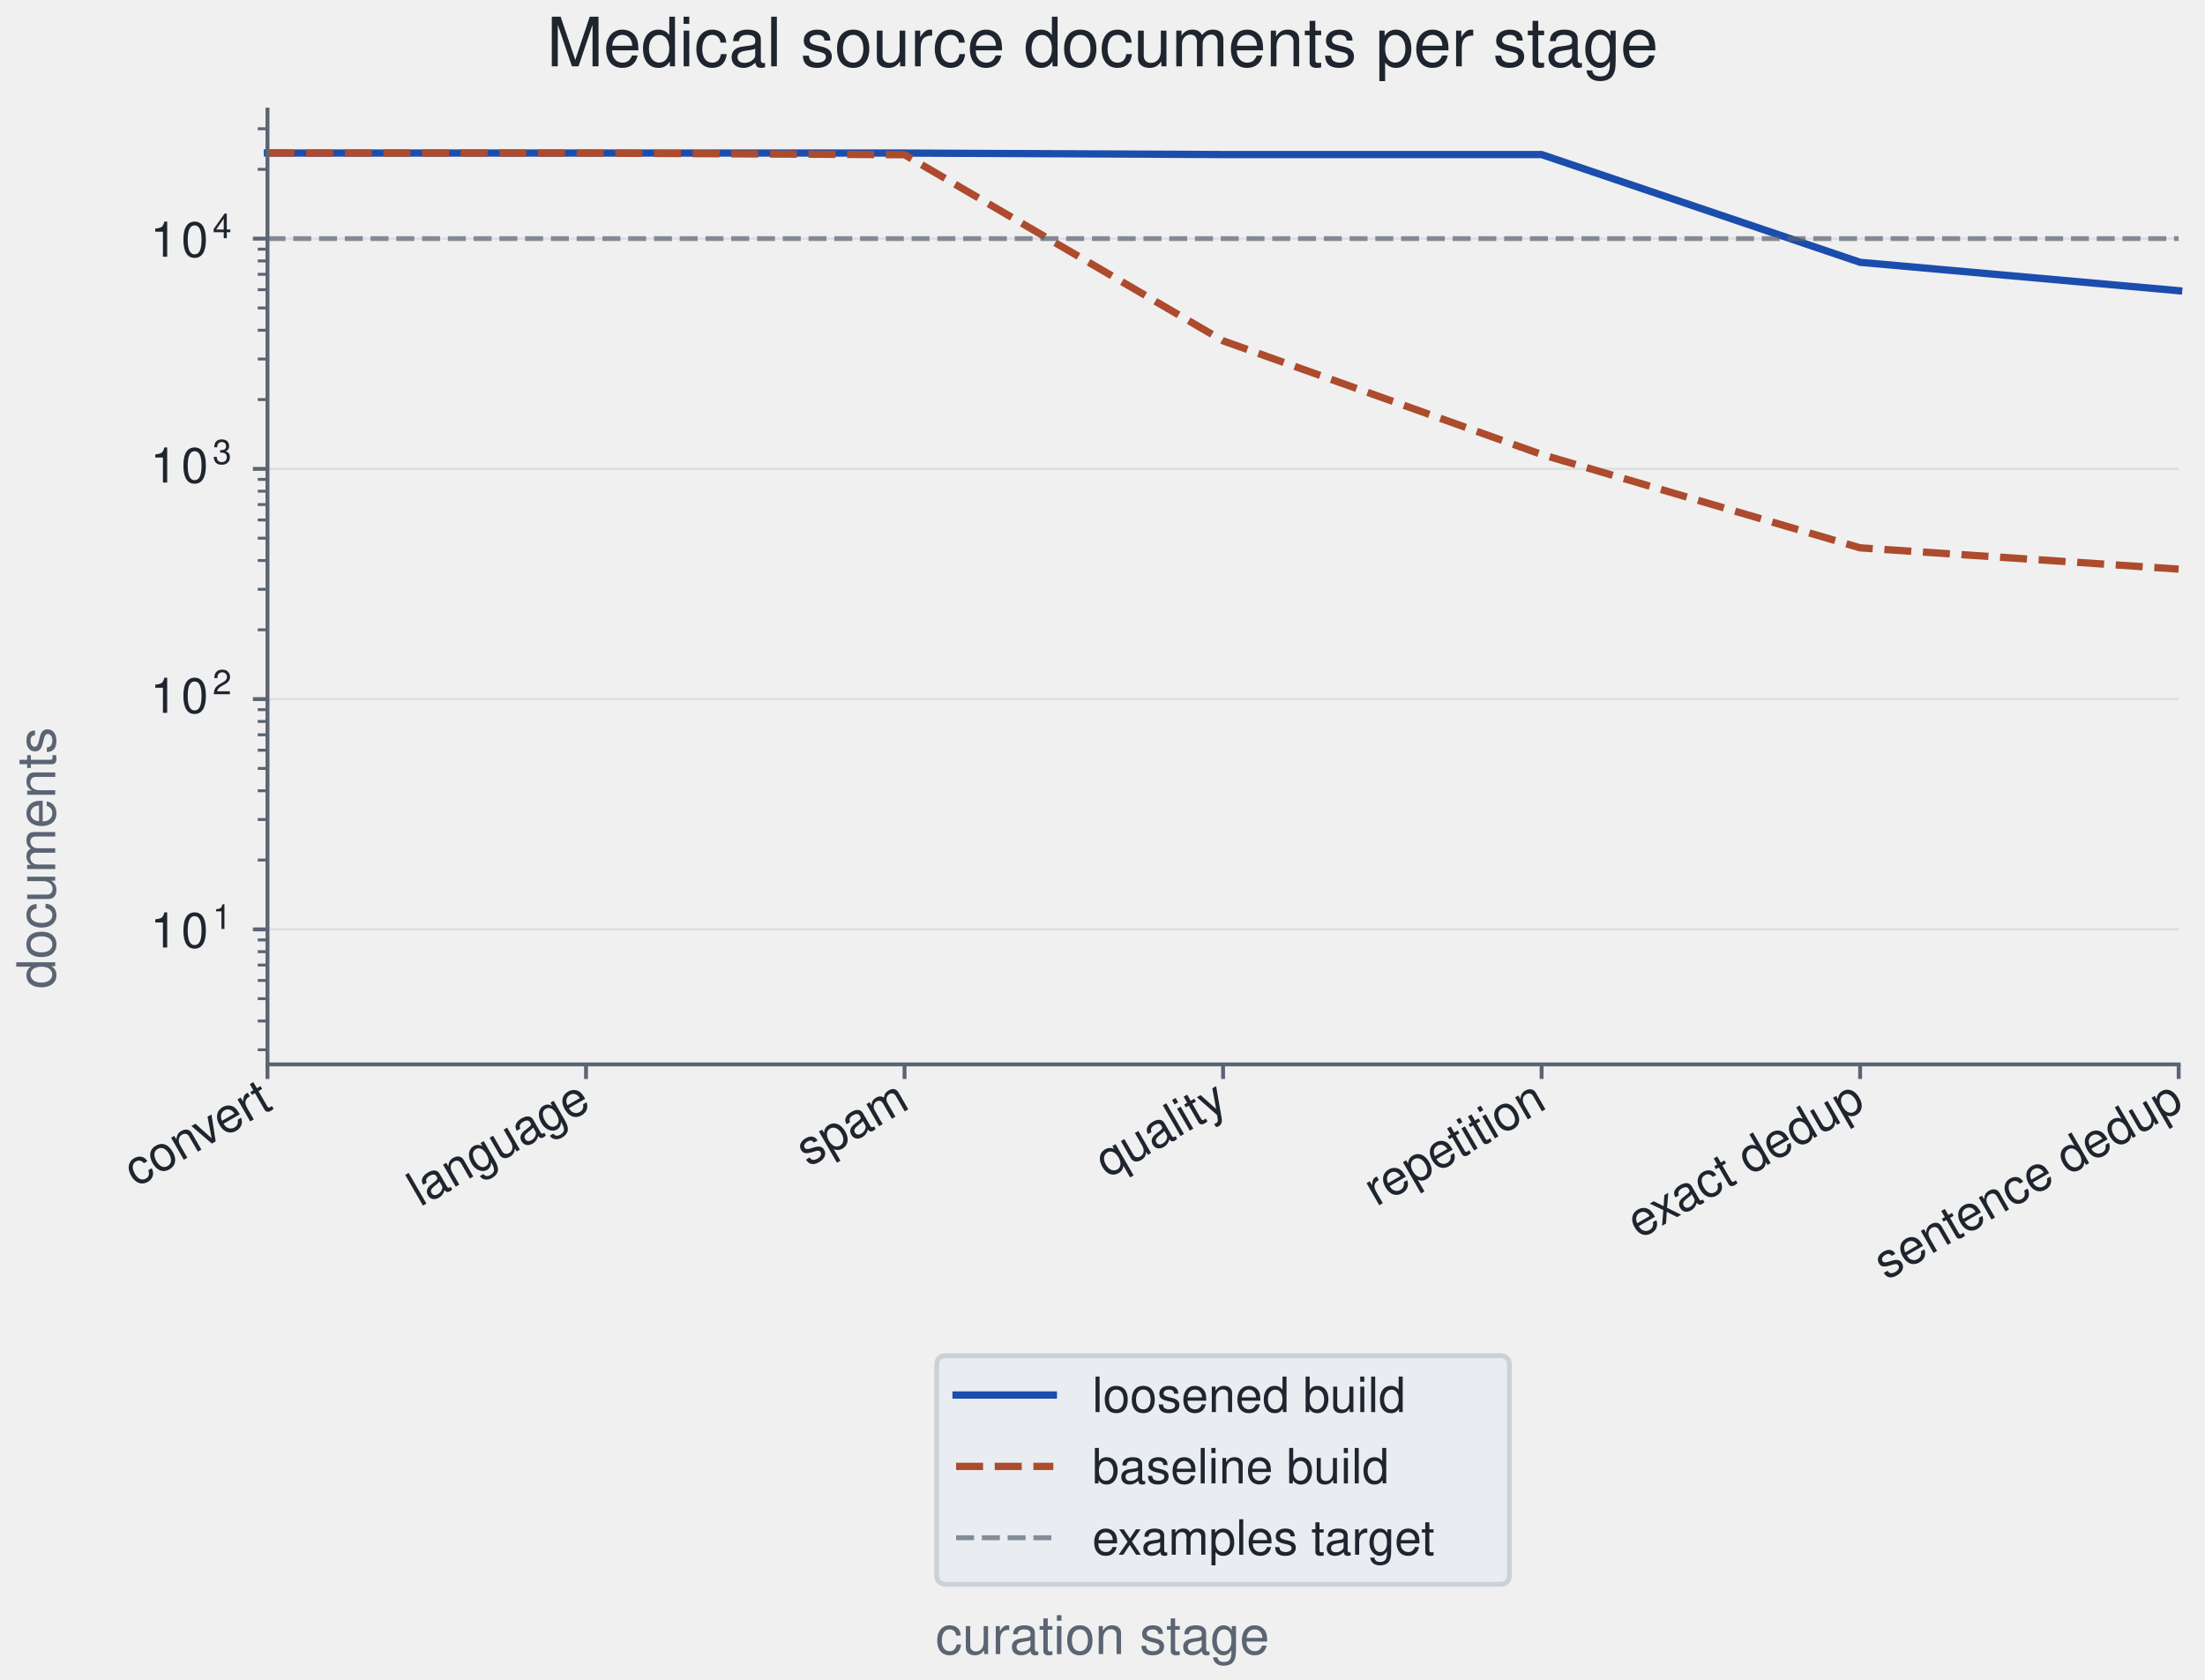
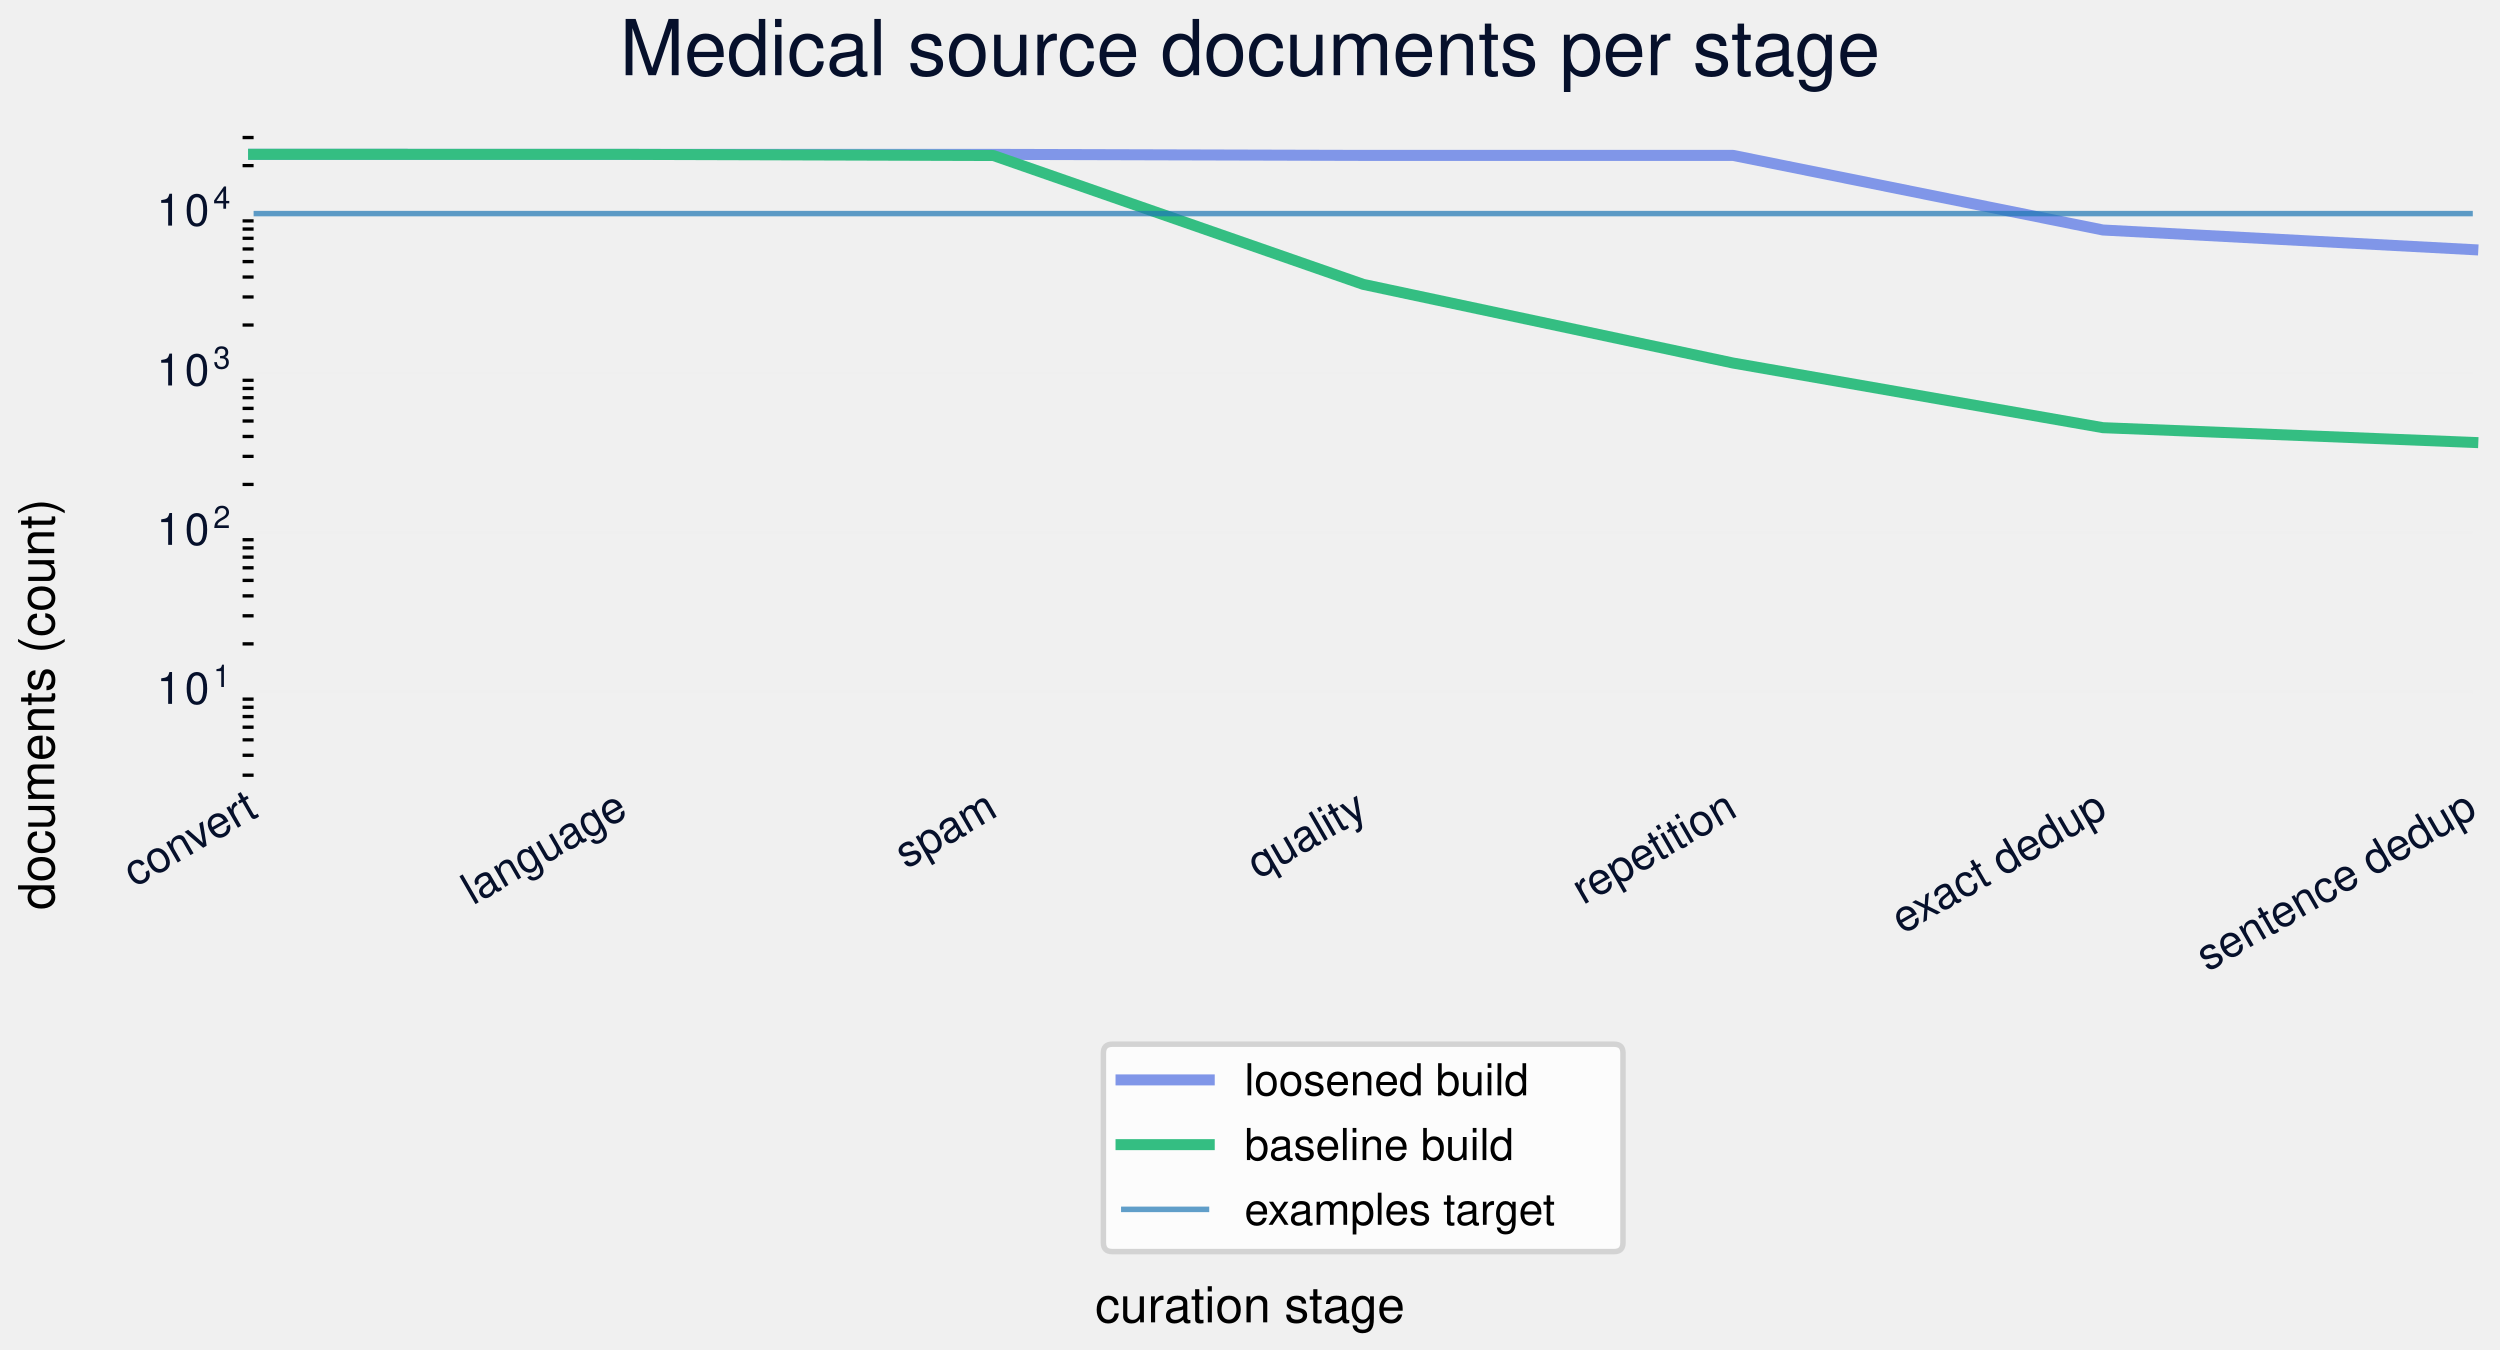
- <svg xmlns="http://www.w3.org/2000/svg" xmlns:xlink="http://www.w3.org/1999/xlink" width="453.6pt" height="345.6pt" viewBox="0 0 453.6 345.6" version="1.1">
+ <svg xmlns="http://www.w3.org/2000/svg" xmlns:xlink="http://www.w3.org/1999/xlink" width="453.6pt" height="244.8pt" viewBox="0 0 453.6 244.8" version="1.1">
  <defs>
    <style type="text/css">*{stroke-linejoin: round; stroke-linecap: butt}</style>
  </defs>
  <g id="figure_1">
    <g id="patch_1">
-       <path d="M 0 345.6  L 453.6 345.6  L 453.6 0  L 0 0  L 0 345.6  z " style="fill: none" />
+       <path d="M 0 244.8  L 453.6 244.8  L 453.6 0  L 0 0  L 0 244.8  z " style="fill: none" />
    </g>
    <g id="axes_1">
      <g id="patch_2">
-         <path d="M 55.025 218.99  L 448.18 218.99  L 448.18 22.55  L 55.025 22.55  L 55.025 218.99  z " style="fill: none" />
+         <path d="M 46.014 142.489  L 448.664 142.489  L 448.664 22.55  L 46.014 22.55  L 46.014 142.489  z " style="fill: none" />
      </g>
      <g id="matplotlib.axis_1">
        <g id="xtick_1">
-           <g id="line2d_1">
-             <defs>
-               <path id="mddf1df20aa" d="M 0 0  L 0 3  " style="stroke: #5a6472; stroke-width: 0.8" />
-             </defs>
-             <g>
-               <use xlink:href="#mddf1df20aa" x="55.025" y="218.99" style="fill: #5a6472; stroke: #5a6472; stroke-width: 0.8" />
-             </g>
-           </g>
+           <g id="line2d_1" />
          <g id="text_1">
-             <text style="font-size: 10px; font-family: 'Instrument Sans', 'Helvetica', 'Arial', sans-serif; text-anchor: end; fill: #1f252f" x="56.405" y="227.88" transform="rotate(-30 56.40491 227.8796)">convert</text>
+             <text style="font-size: 8px; font-family: 'Instrument Sans', 'Helvetica', 'Arial', sans-serif; text-anchor: end; fill: #06102b" x="47.118" y="147.901" transform="rotate(-30 47.11763 147.9005)">convert</text>
          </g>
        </g>
        <g id="xtick_2">
-           <g id="line2d_2">
-             <g>
-               <use xlink:href="#mddf1df20aa" x="120.551" y="218.99" style="fill: #5a6472; stroke: #5a6472; stroke-width: 0.8" />
-             </g>
-           </g>
+           <g id="line2d_2" />
          <g id="text_2">
-             <text style="font-size: 10px; font-family: 'Instrument Sans', 'Helvetica', 'Arial', sans-serif; text-anchor: end; fill: #1f252f" x="121.931" y="227.88" transform="rotate(-30 121.9307 227.8796)">language</text>
+             <text style="font-size: 8px; font-family: 'Instrument Sans', 'Helvetica', 'Arial', sans-serif; text-anchor: end; fill: #06102b" x="114.226" y="147.901" transform="rotate(-30 114.226 147.9005)">language</text>
          </g>
        </g>
        <g id="xtick_3">
-           <g id="line2d_3">
-             <g>
-               <use xlink:href="#mddf1df20aa" x="186.077" y="218.99" style="fill: #5a6472; stroke: #5a6472; stroke-width: 0.8" />
-             </g>
-           </g>
+           <g id="line2d_3" />
          <g id="text_3">
-             <text style="font-size: 10px; font-family: 'Instrument Sans', 'Helvetica', 'Arial', sans-serif; text-anchor: end; fill: #1f252f" x="187.457" y="227.88" transform="rotate(-30 187.4566 227.8796)">spam</text>
+             <text style="font-size: 8px; font-family: 'Instrument Sans', 'Helvetica', 'Arial', sans-serif; text-anchor: end; fill: #06102b" x="181.334" y="147.901" transform="rotate(-30 181.3344 147.9005)">spam</text>
          </g>
        </g>
        <g id="xtick_4">
-           <g id="line2d_4">
-             <g>
-               <use xlink:href="#mddf1df20aa" x="251.603" y="218.99" style="fill: #5a6472; stroke: #5a6472; stroke-width: 0.8" />
-             </g>
-           </g>
+           <g id="line2d_4" />
          <g id="text_4">
-             <text style="font-size: 10px; font-family: 'Instrument Sans', 'Helvetica', 'Arial', sans-serif; text-anchor: end; fill: #1f252f" x="252.982" y="227.88" transform="rotate(-30 252.9824 227.8796)">quality</text>
+             <text style="font-size: 8px; font-family: 'Instrument Sans', 'Helvetica', 'Arial', sans-serif; text-anchor: end; fill: #06102b" x="248.443" y="147.901" transform="rotate(-30 248.4428 147.9005)">quality</text>
          </g>
        </g>
        <g id="xtick_5">
-           <g id="line2d_5">
-             <g>
-               <use xlink:href="#mddf1df20aa" x="317.129" y="218.99" style="fill: #5a6472; stroke: #5a6472; stroke-width: 0.8" />
-             </g>
-           </g>
+           <g id="line2d_5" />
          <g id="text_5">
-             <text style="font-size: 10px; font-family: 'Instrument Sans', 'Helvetica', 'Arial', sans-serif; text-anchor: end; fill: #1f252f" x="318.508" y="227.88" transform="rotate(-30 318.5082 227.8796)">repetition</text>
+             <text style="font-size: 8px; font-family: 'Instrument Sans', 'Helvetica', 'Arial', sans-serif; text-anchor: end; fill: #06102b" x="315.551" y="147.901" transform="rotate(-30 315.5511 147.9005)">repetition</text>
          </g>
        </g>
        <g id="xtick_6">
-           <g id="line2d_6">
-             <g>
-               <use xlink:href="#mddf1df20aa" x="382.654" y="218.99" style="fill: #5a6472; stroke: #5a6472; stroke-width: 0.8" />
-             </g>
-           </g>
+           <g id="line2d_6" />
          <g id="text_6">
-             <text style="font-size: 10px; font-family: 'Instrument Sans', 'Helvetica', 'Arial', sans-serif; text-anchor: end; fill: #1f252f" x="384.034" y="227.88" transform="rotate(-30 384.0341 227.8796)">exact dedup</text>
+             <text style="font-size: 8px; font-family: 'Instrument Sans', 'Helvetica', 'Arial', sans-serif; text-anchor: end; fill: #06102b" x="382.66" y="147.901" transform="rotate(-30 382.6595 147.9005)">exact dedup</text>
          </g>
        </g>
        <g id="xtick_7">
-           <g id="line2d_7">
-             <g>
-               <use xlink:href="#mddf1df20aa" x="448.18" y="218.99" style="fill: #5a6472; stroke: #5a6472; stroke-width: 0.8" />
-             </g>
-           </g>
+           <g id="line2d_7" />
          <g id="text_7">
-             <text style="font-size: 10px; font-family: 'Instrument Sans', 'Helvetica', 'Arial', sans-serif; text-anchor: end; fill: #1f252f" x="449.56" y="227.88" transform="rotate(-30 449.5599 227.8796)">sentence dedup</text>
+             <text style="font-size: 8px; font-family: 'Instrument Sans', 'Helvetica', 'Arial', sans-serif; text-anchor: end; fill: #06102b" x="449.768" y="147.901" transform="rotate(-30 449.7679 147.9005)">sentence dedup</text>
          </g>
        </g>
      </g>
      <g id="matplotlib.axis_2">
        <g id="ytick_1">
          <g id="line2d_8">
-             <path d="M 55.025 191.21  L 448.18 191.21  " clip-path="url(#pa9c3382a42)" style="fill: none; stroke: #c8ced7; stroke-opacity: 0.5; stroke-width: 0.5; stroke-linecap: square" />
-           </g>
-           <g id="line2d_9">
-             <defs>
-               <path id="m1a2d618e76" d="M 0 0  L -3 0  " style="stroke: #5a6472; stroke-width: 0.8" />
-             </defs>
-             <g>
-               <use xlink:href="#m1a2d618e76" x="55.025" y="191.21" style="fill: #5a6472; stroke: #5a6472; stroke-width: 0.8" />
-             </g>
-           </g>
+             <path d="M 46.014 125.527  L 448.664 125.527  " clip-path="url(#p5851e188a5)" style="fill: none; stroke: #efefef; stroke-width: 0.5; stroke-linecap: square" />
+           </g>
+           <g id="line2d_9" />
          <g id="text_8">
-             <g style="fill: #1f252f" transform="translate(30.92522 195.0089)">
+             <g style="fill: #06102b" transform="translate(28.43388 128.5666)">
              <text>
-                 <tspan x="0" y="-0.064" style="font-size: 10px; font-family: 'Instrument Sans', 'Helvetica', 'Arial', sans-serif; fill: #1f252f">1</tspan>
-                 <tspan x="6.362" y="-0.064" style="font-size: 10px; font-family: 'Instrument Sans', 'Helvetica', 'Arial', sans-serif; fill: #1f252f">0</tspan>
-                 <tspan x="12.82" y="-3.892" style="font-size: 7px; font-family: 'Instrument Sans', 'Helvetica', 'Arial', sans-serif; fill: #1f252f">1</tspan>
+                 <tspan x="0" y="-0.858" style="font-size: 8px; font-family: 'Instrument Sans', 'Helvetica', 'Arial', sans-serif; fill: #06102b">1</tspan>
+                 <tspan x="5.09" y="-0.858" style="font-size: 8px; font-family: 'Instrument Sans', 'Helvetica', 'Arial', sans-serif; fill: #06102b">0</tspan>
+                 <tspan x="10.256" y="-3.92" style="font-size: 5.6px; font-family: 'Instrument Sans', 'Helvetica', 'Arial', sans-serif; fill: #06102b">1</tspan>
              </text>
            </g>
          </g>
        </g>
        <g id="ytick_2">
          <g id="line2d_10">
-             <path d="M 55.025 143.838  L 448.18 143.838  " clip-path="url(#pa9c3382a42)" style="fill: none; stroke: #c8ced7; stroke-opacity: 0.5; stroke-width: 0.5; stroke-linecap: square" />
-           </g>
-           <g id="line2d_11">
-             <g>
-               <use xlink:href="#m1a2d618e76" x="55.025" y="143.838" style="fill: #5a6472; stroke: #5a6472; stroke-width: 0.8" />
-             </g>
-           </g>
+             <path d="M 46.014 96.604  L 448.664 96.604  " clip-path="url(#p5851e188a5)" style="fill: none; stroke: #efefef; stroke-width: 0.5; stroke-linecap: square" />
+           </g>
+           <g id="line2d_11" />
          <g id="text_9">
-             <g style="fill: #1f252f" transform="translate(30.92522 147.637)">
+             <g style="fill: #06102b" transform="translate(28.43388 99.64314)">
              <text>
-                 <tspan x="0" y="-0.977" style="font-size: 10px; font-family: 'Instrument Sans', 'Helvetica', 'Arial', sans-serif; fill: #1f252f">1</tspan>
-                 <tspan x="6.362" y="-0.977" style="font-size: 10px; font-family: 'Instrument Sans', 'Helvetica', 'Arial', sans-serif; fill: #1f252f">0</tspan>
-                 <tspan x="12.82" y="-4.805" style="font-size: 7px; font-family: 'Instrument Sans', 'Helvetica', 'Arial', sans-serif; fill: #1f252f">2</tspan>
+                 <tspan x="0" y="-0.781" style="font-size: 8px; font-family: 'Instrument Sans', 'Helvetica', 'Arial', sans-serif; fill: #06102b">1</tspan>
+                 <tspan x="5.09" y="-0.781" style="font-size: 8px; font-family: 'Instrument Sans', 'Helvetica', 'Arial', sans-serif; fill: #06102b">0</tspan>
+                 <tspan x="10.256" y="-3.844" style="font-size: 5.6px; font-family: 'Instrument Sans', 'Helvetica', 'Arial', sans-serif; fill: #06102b">2</tspan>
              </text>
            </g>
          </g>
        </g>
        <g id="ytick_3">
          <g id="line2d_12">
-             <path d="M 55.025 96.466  L 448.18 96.466  " clip-path="url(#pa9c3382a42)" style="fill: none; stroke: #c8ced7; stroke-opacity: 0.5; stroke-width: 0.5; stroke-linecap: square" />
-           </g>
-           <g id="line2d_13">
-             <g>
-               <use xlink:href="#m1a2d618e76" x="55.025" y="96.466" style="fill: #5a6472; stroke: #5a6472; stroke-width: 0.8" />
-             </g>
-           </g>
+             <path d="M 46.014 67.68  L 448.664 67.68  " clip-path="url(#p5851e188a5)" style="fill: none; stroke: #efefef; stroke-width: 0.5; stroke-linecap: square" />
+           </g>
+           <g id="line2d_13" />
          <g id="text_10">
-             <g style="fill: #1f252f" transform="translate(30.92522 100.2652)">
+             <g style="fill: #06102b" transform="translate(28.43388 70.71968)">
              <text>
-                 <tspan x="0" y="-0.977" style="font-size: 10px; font-family: 'Instrument Sans', 'Helvetica', 'Arial', sans-serif; fill: #1f252f">1</tspan>
-                 <tspan x="6.362" y="-0.977" style="font-size: 10px; font-family: 'Instrument Sans', 'Helvetica', 'Arial', sans-serif; fill: #1f252f">0</tspan>
-                 <tspan x="12.82" y="-4.805" style="font-size: 7px; font-family: 'Instrument Sans', 'Helvetica', 'Arial', sans-serif; fill: #1f252f">3</tspan>
+                 <tspan x="0" y="-0.781" style="font-size: 8px; font-family: 'Instrument Sans', 'Helvetica', 'Arial', sans-serif; fill: #06102b">1</tspan>
+                 <tspan x="5.09" y="-0.781" style="font-size: 8px; font-family: 'Instrument Sans', 'Helvetica', 'Arial', sans-serif; fill: #06102b">0</tspan>
+                 <tspan x="10.256" y="-3.844" style="font-size: 5.6px; font-family: 'Instrument Sans', 'Helvetica', 'Arial', sans-serif; fill: #06102b">3</tspan>
              </text>
            </g>
          </g>
        </g>
        <g id="ytick_4">
          <g id="line2d_14">
-             <path d="M 55.025 49.094  L 448.18 49.094  " clip-path="url(#pa9c3382a42)" style="fill: none; stroke: #c8ced7; stroke-opacity: 0.5; stroke-width: 0.5; stroke-linecap: square" />
-           </g>
-           <g id="line2d_15">
-             <g>
-               <use xlink:href="#m1a2d618e76" x="55.025" y="49.094" style="fill: #5a6472; stroke: #5a6472; stroke-width: 0.8" />
-             </g>
-           </g>
+             <path d="M 46.014 38.757  L 448.664 38.757  " clip-path="url(#p5851e188a5)" style="fill: none; stroke: #efefef; stroke-width: 0.5; stroke-linecap: square" />
+           </g>
+           <g id="line2d_15" />
          <g id="text_11">
-             <g style="fill: #1f252f" transform="translate(30.92522 52.89331)">
+             <g style="fill: #06102b" transform="translate(28.43388 41.79622)">
              <text>
-                 <tspan x="0" y="-0.064" style="font-size: 10px; font-family: 'Instrument Sans', 'Helvetica', 'Arial', sans-serif; fill: #1f252f">1</tspan>
-                 <tspan x="6.362" y="-0.064" style="font-size: 10px; font-family: 'Instrument Sans', 'Helvetica', 'Arial', sans-serif; fill: #1f252f">0</tspan>
-                 <tspan x="12.82" y="-3.892" style="font-size: 7px; font-family: 'Instrument Sans', 'Helvetica', 'Arial', sans-serif; fill: #1f252f">4</tspan>
+                 <tspan x="0" y="-0.858" style="font-size: 8px; font-family: 'Instrument Sans', 'Helvetica', 'Arial', sans-serif; fill: #06102b">1</tspan>
+                 <tspan x="5.09" y="-0.858" style="font-size: 8px; font-family: 'Instrument Sans', 'Helvetica', 'Arial', sans-serif; fill: #06102b">0</tspan>
+                 <tspan x="10.256" y="-3.92" style="font-size: 5.6px; font-family: 'Instrument Sans', 'Helvetica', 'Arial', sans-serif; fill: #06102b">4</tspan>
              </text>
            </g>
          </g>
        </g>
        <g id="ytick_5">
          <g id="line2d_16">
            <defs>
-               <path id="m8df8fadb37" d="M 0 0  L -2 0  " style="stroke: #5a6472; stroke-width: 0.6" />
+               <path id="m7673c931ea" d="M 0 0  L -2 0  " style="stroke: #000000; stroke-width: 0.6" />
            </defs>
            <g>
-               <use xlink:href="#m8df8fadb37" x="55.025" y="215.979" style="fill: #5a6472; stroke: #5a6472; stroke-width: 0.6" />
+               <use xlink:href="#m7673c931ea" x="46.014" y="140.651" style="stroke: #000000; stroke-width: 0.6" />
            </g>
          </g>
        </g>
        <g id="ytick_6">
          <g id="line2d_17">
            <g>
-               <use xlink:href="#m8df8fadb37" x="55.025" y="210.061" style="fill: #5a6472; stroke: #5a6472; stroke-width: 0.6" />
+               <use xlink:href="#m7673c931ea" x="46.014" y="137.037" style="stroke: #000000; stroke-width: 0.6" />
            </g>
          </g>
        </g>
        <g id="ytick_7">
          <g id="line2d_18">
            <g>
-               <use xlink:href="#m8df8fadb37" x="55.025" y="205.47" style="fill: #5a6472; stroke: #5a6472; stroke-width: 0.6" />
+               <use xlink:href="#m7673c931ea" x="46.014" y="134.234" style="stroke: #000000; stroke-width: 0.6" />
            </g>
          </g>
        </g>
        <g id="ytick_8">
          <g id="line2d_19">
            <g>
-               <use xlink:href="#m8df8fadb37" x="55.025" y="201.719" style="fill: #5a6472; stroke: #5a6472; stroke-width: 0.6" />
+               <use xlink:href="#m7673c931ea" x="46.014" y="131.944" style="stroke: #000000; stroke-width: 0.6" />
            </g>
          </g>
        </g>
        <g id="ytick_9">
          <g id="line2d_20">
            <g>
-               <use xlink:href="#m8df8fadb37" x="55.025" y="198.548" style="fill: #5a6472; stroke: #5a6472; stroke-width: 0.6" />
+               <use xlink:href="#m7673c931ea" x="46.014" y="130.008" style="stroke: #000000; stroke-width: 0.6" />
            </g>
          </g>
        </g>
        <g id="ytick_10">
          <g id="line2d_21">
            <g>
-               <use xlink:href="#m8df8fadb37" x="55.025" y="195.8" style="fill: #5a6472; stroke: #5a6472; stroke-width: 0.6" />
+               <use xlink:href="#m7673c931ea" x="46.014" y="128.33" style="stroke: #000000; stroke-width: 0.6" />
            </g>
          </g>
        </g>
        <g id="ytick_11">
          <g id="line2d_22">
            <g>
-               <use xlink:href="#m8df8fadb37" x="55.025" y="193.377" style="fill: #5a6472; stroke: #5a6472; stroke-width: 0.6" />
+               <use xlink:href="#m7673c931ea" x="46.014" y="126.851" style="stroke: #000000; stroke-width: 0.6" />
            </g>
          </g>
        </g>
        <g id="ytick_12">
          <g id="line2d_23">
            <g>
-               <use xlink:href="#m8df8fadb37" x="55.025" y="176.949" style="fill: #5a6472; stroke: #5a6472; stroke-width: 0.6" />
+               <use xlink:href="#m7673c931ea" x="46.014" y="116.82" style="stroke: #000000; stroke-width: 0.6" />
            </g>
          </g>
        </g>
        <g id="ytick_13">
          <g id="line2d_24">
            <g>
-               <use xlink:href="#m8df8fadb37" x="55.025" y="168.608" style="fill: #5a6472; stroke: #5a6472; stroke-width: 0.6" />
+               <use xlink:href="#m7673c931ea" x="46.014" y="111.727" style="stroke: #000000; stroke-width: 0.6" />
            </g>
          </g>
        </g>
        <g id="ytick_14">
          <g id="line2d_25">
            <g>
-               <use xlink:href="#m8df8fadb37" x="55.025" y="162.689" style="fill: #5a6472; stroke: #5a6472; stroke-width: 0.6" />
+               <use xlink:href="#m7673c931ea" x="46.014" y="108.114" style="stroke: #000000; stroke-width: 0.6" />
            </g>
          </g>
        </g>
        <g id="ytick_15">
          <g id="line2d_26">
            <g>
-               <use xlink:href="#m8df8fadb37" x="55.025" y="158.098" style="fill: #5a6472; stroke: #5a6472; stroke-width: 0.6" />
+               <use xlink:href="#m7673c931ea" x="46.014" y="105.311" style="stroke: #000000; stroke-width: 0.6" />
            </g>
          </g>
        </g>
        <g id="ytick_16">
          <g id="line2d_27">
            <g>
-               <use xlink:href="#m8df8fadb37" x="55.025" y="154.347" style="fill: #5a6472; stroke: #5a6472; stroke-width: 0.6" />
+               <use xlink:href="#m7673c931ea" x="46.014" y="103.02" style="stroke: #000000; stroke-width: 0.6" />
            </g>
          </g>
        </g>
        <g id="ytick_17">
          <g id="line2d_28">
            <g>
-               <use xlink:href="#m8df8fadb37" x="55.025" y="151.176" style="fill: #5a6472; stroke: #5a6472; stroke-width: 0.6" />
+               <use xlink:href="#m7673c931ea" x="46.014" y="101.084" style="stroke: #000000; stroke-width: 0.6" />
            </g>
          </g>
        </g>
        <g id="ytick_18">
          <g id="line2d_29">
            <g>
-               <use xlink:href="#m8df8fadb37" x="55.025" y="148.429" style="fill: #5a6472; stroke: #5a6472; stroke-width: 0.6" />
+               <use xlink:href="#m7673c931ea" x="46.014" y="99.407" style="stroke: #000000; stroke-width: 0.6" />
            </g>
          </g>
        </g>
        <g id="ytick_19">
          <g id="line2d_30">
            <g>
-               <use xlink:href="#m8df8fadb37" x="55.025" y="146.005" style="fill: #5a6472; stroke: #5a6472; stroke-width: 0.6" />
+               <use xlink:href="#m7673c931ea" x="46.014" y="97.927" style="stroke: #000000; stroke-width: 0.6" />
            </g>
          </g>
        </g>
        <g id="ytick_20">
          <g id="line2d_31">
            <g>
-               <use xlink:href="#m8df8fadb37" x="55.025" y="129.577" style="fill: #5a6472; stroke: #5a6472; stroke-width: 0.6" />
+               <use xlink:href="#m7673c931ea" x="46.014" y="87.897" style="stroke: #000000; stroke-width: 0.6" />
            </g>
          </g>
        </g>
        <g id="ytick_21">
          <g id="line2d_32">
            <g>
-               <use xlink:href="#m8df8fadb37" x="55.025" y="121.236" style="fill: #5a6472; stroke: #5a6472; stroke-width: 0.6" />
+               <use xlink:href="#m7673c931ea" x="46.014" y="82.804" style="stroke: #000000; stroke-width: 0.6" />
            </g>
          </g>
        </g>
        <g id="ytick_22">
          <g id="line2d_33">
            <g>
-               <use xlink:href="#m8df8fadb37" x="55.025" y="115.317" style="fill: #5a6472; stroke: #5a6472; stroke-width: 0.6" />
+               <use xlink:href="#m7673c931ea" x="46.014" y="79.19" style="stroke: #000000; stroke-width: 0.6" />
            </g>
          </g>
        </g>
        <g id="ytick_23">
          <g id="line2d_34">
            <g>
-               <use xlink:href="#m8df8fadb37" x="55.025" y="110.726" style="fill: #5a6472; stroke: #5a6472; stroke-width: 0.6" />
+               <use xlink:href="#m7673c931ea" x="46.014" y="76.387" style="stroke: #000000; stroke-width: 0.6" />
            </g>
          </g>
        </g>
        <g id="ytick_24">
          <g id="line2d_35">
            <g>
-               <use xlink:href="#m8df8fadb37" x="55.025" y="106.975" style="fill: #5a6472; stroke: #5a6472; stroke-width: 0.6" />
+               <use xlink:href="#m7673c931ea" x="46.014" y="74.097" style="stroke: #000000; stroke-width: 0.6" />
            </g>
          </g>
        </g>
        <g id="ytick_25">
          <g id="line2d_36">
            <g>
-               <use xlink:href="#m8df8fadb37" x="55.025" y="103.804" style="fill: #5a6472; stroke: #5a6472; stroke-width: 0.6" />
+               <use xlink:href="#m7673c931ea" x="46.014" y="72.161" style="stroke: #000000; stroke-width: 0.6" />
            </g>
          </g>
        </g>
        <g id="ytick_26">
          <g id="line2d_37">
            <g>
-               <use xlink:href="#m8df8fadb37" x="55.025" y="101.057" style="fill: #5a6472; stroke: #5a6472; stroke-width: 0.6" />
+               <use xlink:href="#m7673c931ea" x="46.014" y="70.483" style="stroke: #000000; stroke-width: 0.6" />
            </g>
          </g>
        </g>
        <g id="ytick_27">
          <g id="line2d_38">
            <g>
-               <use xlink:href="#m8df8fadb37" x="55.025" y="98.634" style="fill: #5a6472; stroke: #5a6472; stroke-width: 0.6" />
+               <use xlink:href="#m7673c931ea" x="46.014" y="69.004" style="stroke: #000000; stroke-width: 0.6" />
            </g>
          </g>
        </g>
        <g id="ytick_28">
          <g id="line2d_39">
            <g>
-               <use xlink:href="#m8df8fadb37" x="55.025" y="82.206" style="fill: #5a6472; stroke: #5a6472; stroke-width: 0.6" />
+               <use xlink:href="#m7673c931ea" x="46.014" y="58.973" style="stroke: #000000; stroke-width: 0.6" />
            </g>
          </g>
        </g>
        <g id="ytick_29">
          <g id="line2d_40">
            <g>
-               <use xlink:href="#m8df8fadb37" x="55.025" y="73.864" style="fill: #5a6472; stroke: #5a6472; stroke-width: 0.6" />
+               <use xlink:href="#m7673c931ea" x="46.014" y="53.88" style="stroke: #000000; stroke-width: 0.6" />
            </g>
          </g>
        </g>
        <g id="ytick_30">
          <g id="line2d_41">
            <g>
-               <use xlink:href="#m8df8fadb37" x="55.025" y="67.945" style="fill: #5a6472; stroke: #5a6472; stroke-width: 0.6" />
+               <use xlink:href="#m7673c931ea" x="46.014" y="50.267" style="stroke: #000000; stroke-width: 0.6" />
            </g>
          </g>
        </g>
        <g id="ytick_31">
          <g id="line2d_42">
            <g>
-               <use xlink:href="#m8df8fadb37" x="55.025" y="63.354" style="fill: #5a6472; stroke: #5a6472; stroke-width: 0.6" />
+               <use xlink:href="#m7673c931ea" x="46.014" y="47.464" style="stroke: #000000; stroke-width: 0.6" />
            </g>
          </g>
        </g>
        <g id="ytick_32">
          <g id="line2d_43">
            <g>
-               <use xlink:href="#m8df8fadb37" x="55.025" y="59.603" style="fill: #5a6472; stroke: #5a6472; stroke-width: 0.6" />
+               <use xlink:href="#m7673c931ea" x="46.014" y="45.173" style="stroke: #000000; stroke-width: 0.6" />
            </g>
          </g>
        </g>
        <g id="ytick_33">
          <g id="line2d_44">
            <g>
-               <use xlink:href="#m8df8fadb37" x="55.025" y="56.432" style="fill: #5a6472; stroke: #5a6472; stroke-width: 0.6" />
+               <use xlink:href="#m7673c931ea" x="46.014" y="43.237" style="stroke: #000000; stroke-width: 0.6" />
            </g>
          </g>
        </g>
        <g id="ytick_34">
          <g id="line2d_45">
            <g>
-               <use xlink:href="#m8df8fadb37" x="55.025" y="53.685" style="fill: #5a6472; stroke: #5a6472; stroke-width: 0.6" />
+               <use xlink:href="#m7673c931ea" x="46.014" y="41.56" style="stroke: #000000; stroke-width: 0.6" />
            </g>
          </g>
        </g>
        <g id="ytick_35">
          <g id="line2d_46">
            <g>
-               <use xlink:href="#m8df8fadb37" x="55.025" y="51.262" style="fill: #5a6472; stroke: #5a6472; stroke-width: 0.6" />
+               <use xlink:href="#m7673c931ea" x="46.014" y="40.08" style="stroke: #000000; stroke-width: 0.6" />
            </g>
          </g>
        </g>
        <g id="ytick_36">
          <g id="line2d_47">
            <g>
-               <use xlink:href="#m8df8fadb37" x="55.025" y="34.834" style="fill: #5a6472; stroke: #5a6472; stroke-width: 0.6" />
+               <use xlink:href="#m7673c931ea" x="46.014" y="30.05" style="stroke: #000000; stroke-width: 0.6" />
            </g>
          </g>
        </g>
        <g id="ytick_37">
          <g id="line2d_48">
            <g>
-               <use xlink:href="#m8df8fadb37" x="55.025" y="26.492" style="fill: #5a6472; stroke: #5a6472; stroke-width: 0.6" />
+               <use xlink:href="#m7673c931ea" x="46.014" y="24.957" style="stroke: #000000; stroke-width: 0.6" />
            </g>
          </g>
        </g>
      </g>
      <g id="line2d_49">
-         <path d="M 55.025 31.479  L 120.551 31.49  L 186.077 31.49  L 251.603 31.797  L 317.129 31.797  L 382.654 53.967  L 448.18 59.807  " clip-path="url(#pa6ecbedd8a)" style="fill: none; stroke: #1b4dad; stroke-width: 1.5; stroke-linecap: square" />
+         <path d="M 46.014 28.002  L 113.122 28.008  L 180.231 28.008  L 247.339 28.196  L 314.447 28.196  L 381.556 41.732  L 448.664 45.298  " clip-path="url(#pf0ef4ecc62)" style="fill: none; stroke: #8096e8; stroke-width: 2; stroke-linecap: square" />
      </g>
      <g id="line2d_50">
-         <path d="M 55.025 31.479  L 120.551 31.49  L 186.077 31.832  L 251.603 70.119  L 317.129 93.501  L 382.654 112.712  L 448.18 117.089  " clip-path="url(#pa6ecbedd8a)" style="fill: none; stroke-dasharray: 5.55,2.4; stroke-dashoffset: 0; stroke: #ac4b2d; stroke-width: 1.5" />
+         <path d="M 46.014 28.002  L 113.122 28.008  L 180.231 28.217  L 247.339 51.594  L 314.447 65.87  L 381.556 77.599  L 448.664 80.272  " clip-path="url(#pf0ef4ecc62)" style="fill: none; stroke: #34be82; stroke-width: 2; stroke-linecap: square" />
      </g>
      <g id="LineCollection_1">
-         <path d="M 55.025 49.094  L 448.18 49.094  " clip-path="url(#pa9c3382a42)" style="fill: none; stroke-dasharray: 3.7,1.6; stroke-dashoffset: 0; stroke: #5a6472; stroke-opacity: 0.7" />
+         <path d="M 46.014 38.757  L 448.664 38.757  " clip-path="url(#p5851e188a5)" style="fill: none; stroke: #1f77b4; stroke-opacity: 0.7" />
      </g>
      <g id="legend_1">
        <g id="patch_3">
-           <path d="M 194.683 325.953  L 308.522 325.953  Q 310.522 325.953 310.522 323.953  L 310.522 280.919  Q 310.522 278.919 308.522 278.919  L 194.683 278.919  Q 192.683 278.919 192.683 280.919  L 192.683 323.953  Q 192.683 325.953 194.683 325.953  z " style="fill: #e8ebf0; opacity: 0.92; stroke: #c8ced7; stroke-linejoin: miter" />
+           <path d="M 201.803 227.089  L 292.875 227.089  Q 294.475 227.089 294.475 225.489  L 294.475 191.061  Q 294.475 189.461 292.875 189.461  L 201.803 189.461  Q 200.203 189.461 200.203 191.061  L 200.203 225.489  Q 200.203 227.089 201.803 227.089  z " style="fill: #ffffff; opacity: 0.8; stroke: #cccccc; stroke-linejoin: miter" />
        </g>
        <g id="line2d_51">
-           <path d="M 196.683 287.017  L 206.683 287.017  L 216.683 287.017  " style="fill: none; stroke: #1b4dad; stroke-width: 1.5; stroke-linecap: square" />
+           <path d="M 203.403 195.94  L 211.403 195.94  L 219.403 195.94  " style="fill: none; stroke: #8096e8; stroke-width: 2; stroke-linecap: square" />
        </g>
        <g id="text_12">
-           <text style="font-size: 10px; font-family: 'Instrument Sans', 'Helvetica', 'Arial', sans-serif; text-anchor: start; fill: #1f252f" x="224.683" y="290.517" transform="rotate(-0 224.6832 290.5174)">loosened build</text>
+           <text style="font-size: 8px; font-family: 'Instrument Sans', 'Helvetica', 'Arial', sans-serif; text-anchor: start" x="225.803" y="198.74" transform="rotate(-0 225.8034 198.7402)">loosened build</text>
        </g>
        <g id="line2d_52">
-           <path d="M 196.683 301.696  L 206.683 301.696  L 216.683 301.696  " style="fill: none; stroke-dasharray: 5.55,2.4; stroke-dashoffset: 0; stroke: #ac4b2d; stroke-width: 1.5" />
+           <path d="M 203.403 207.683  L 211.403 207.683  L 219.403 207.683  " style="fill: none; stroke: #34be82; stroke-width: 2; stroke-linecap: square" />
        </g>
        <g id="text_13">
-           <text style="font-size: 10px; font-family: 'Instrument Sans', 'Helvetica', 'Arial', sans-serif; text-anchor: start; fill: #1f252f" x="224.683" y="305.196" transform="rotate(-0 224.6832 305.1955)">baseline build</text>
+           <text style="font-size: 8px; font-family: 'Instrument Sans', 'Helvetica', 'Arial', sans-serif; text-anchor: start" x="225.803" y="210.483" transform="rotate(-0 225.8034 210.4827)">baseline build</text>
        </g>
        <g id="line2d_53">
-           <path d="M 196.683 316.374  L 216.683 316.374  " style="fill: none; stroke-dasharray: 3.7,1.6; stroke-dashoffset: 0; stroke: #5a6472; stroke-opacity: 0.7" />
+           <path d="M 203.403 219.425  L 219.403 219.425  " style="fill: none; stroke: #1f77b4; stroke-opacity: 0.7" />
        </g>
        <g id="text_14">
-           <text style="font-size: 10px; font-family: 'Instrument Sans', 'Helvetica', 'Arial', sans-serif; text-anchor: start; fill: #1f252f" x="224.683" y="319.874" transform="rotate(-0 224.6832 319.8737)">examples target</text>
-         </g>
-       </g>
-       <g id="patch_4">
-         <path d="M 55.025 218.99  L 55.025 22.55  " style="fill: none; stroke: #5a6472; stroke-width: 0.8; stroke-linejoin: miter; stroke-linecap: square" />
-       </g>
-       <g id="patch_5">
-         <path d="M 55.025 218.99  L 448.18 218.99  " style="fill: none; stroke: #5a6472; stroke-width: 0.8; stroke-linejoin: miter; stroke-linecap: square" />
+           <text style="font-size: 8px; font-family: 'Instrument Sans', 'Helvetica', 'Arial', sans-serif; text-anchor: start" x="225.803" y="222.225" transform="rotate(-0 225.8034 222.2252)">examples target</text>
+         </g>
      </g>
    </g>
    <g id="text_15">
-       <text style="font-size: 14px; font-family: 'Instrument Sans', 'Helvetica', 'Arial', sans-serif; text-anchor: middle; fill: #1f252f" x="226.8" y="13.638" transform="rotate(-0 226.8 13.63805)">Medical source documents per stage</text>
+       <text style="font-size: 14px; font-family: 'Instrument Sans', 'Helvetica', 'Arial', sans-serif; text-anchor: middle; fill: #06102b" x="226.8" y="13.638" transform="rotate(-0 226.8 13.63805)">Medical source documents per stage</text>
    </g>
    <g id="text_16">
-       <text style="font-size: 11px; font-family: 'Instrument Sans', 'Helvetica', 'Arial', sans-serif; text-anchor: middle; fill: #5a6472" x="226.8" y="340.312" transform="rotate(-0 226.8 340.3121)">curation stage</text>
+       <text style="font-size: 9px; font-family: 'Instrument Sans', 'Helvetica', 'Arial', sans-serif; text-anchor: middle" x="226.8" y="239.928" transform="rotate(-0 226.8 239.928)">curation stage</text>
    </g>
    <g id="text_17">
-       <text style="font-size: 11px; font-family: 'Instrument Sans', 'Helvetica', 'Arial', sans-serif; fill: #5a6472" transform="translate(11.35852 203.4152) rotate(-90)">documents</text>
+       <text style="font-size: 9px; font-family: 'Instrument Sans', 'Helvetica', 'Arial', sans-serif" transform="translate(9.838834 165.086) rotate(-90)">documents (count)</text>
    </g>
  </g>
  <defs>
-     <clipPath id="pa9c3382a42">
-       <rect x="55.025" y="22.55" width="393.155" height="196.44" />
+     <clipPath id="p5851e188a5">
+       <rect x="46.014" y="22.55" width="402.65" height="119.939" />
    </clipPath>
-     <clipPath id="pa6ecbedd8a">
-       <rect x="51.025" y="22.55" width="401.155" height="196.44" />
+     <clipPath id="pf0ef4ecc62">
+       <rect x="42.014" y="22.55" width="410.65" height="119.939" />
    </clipPath>
  </defs>
</svg>
